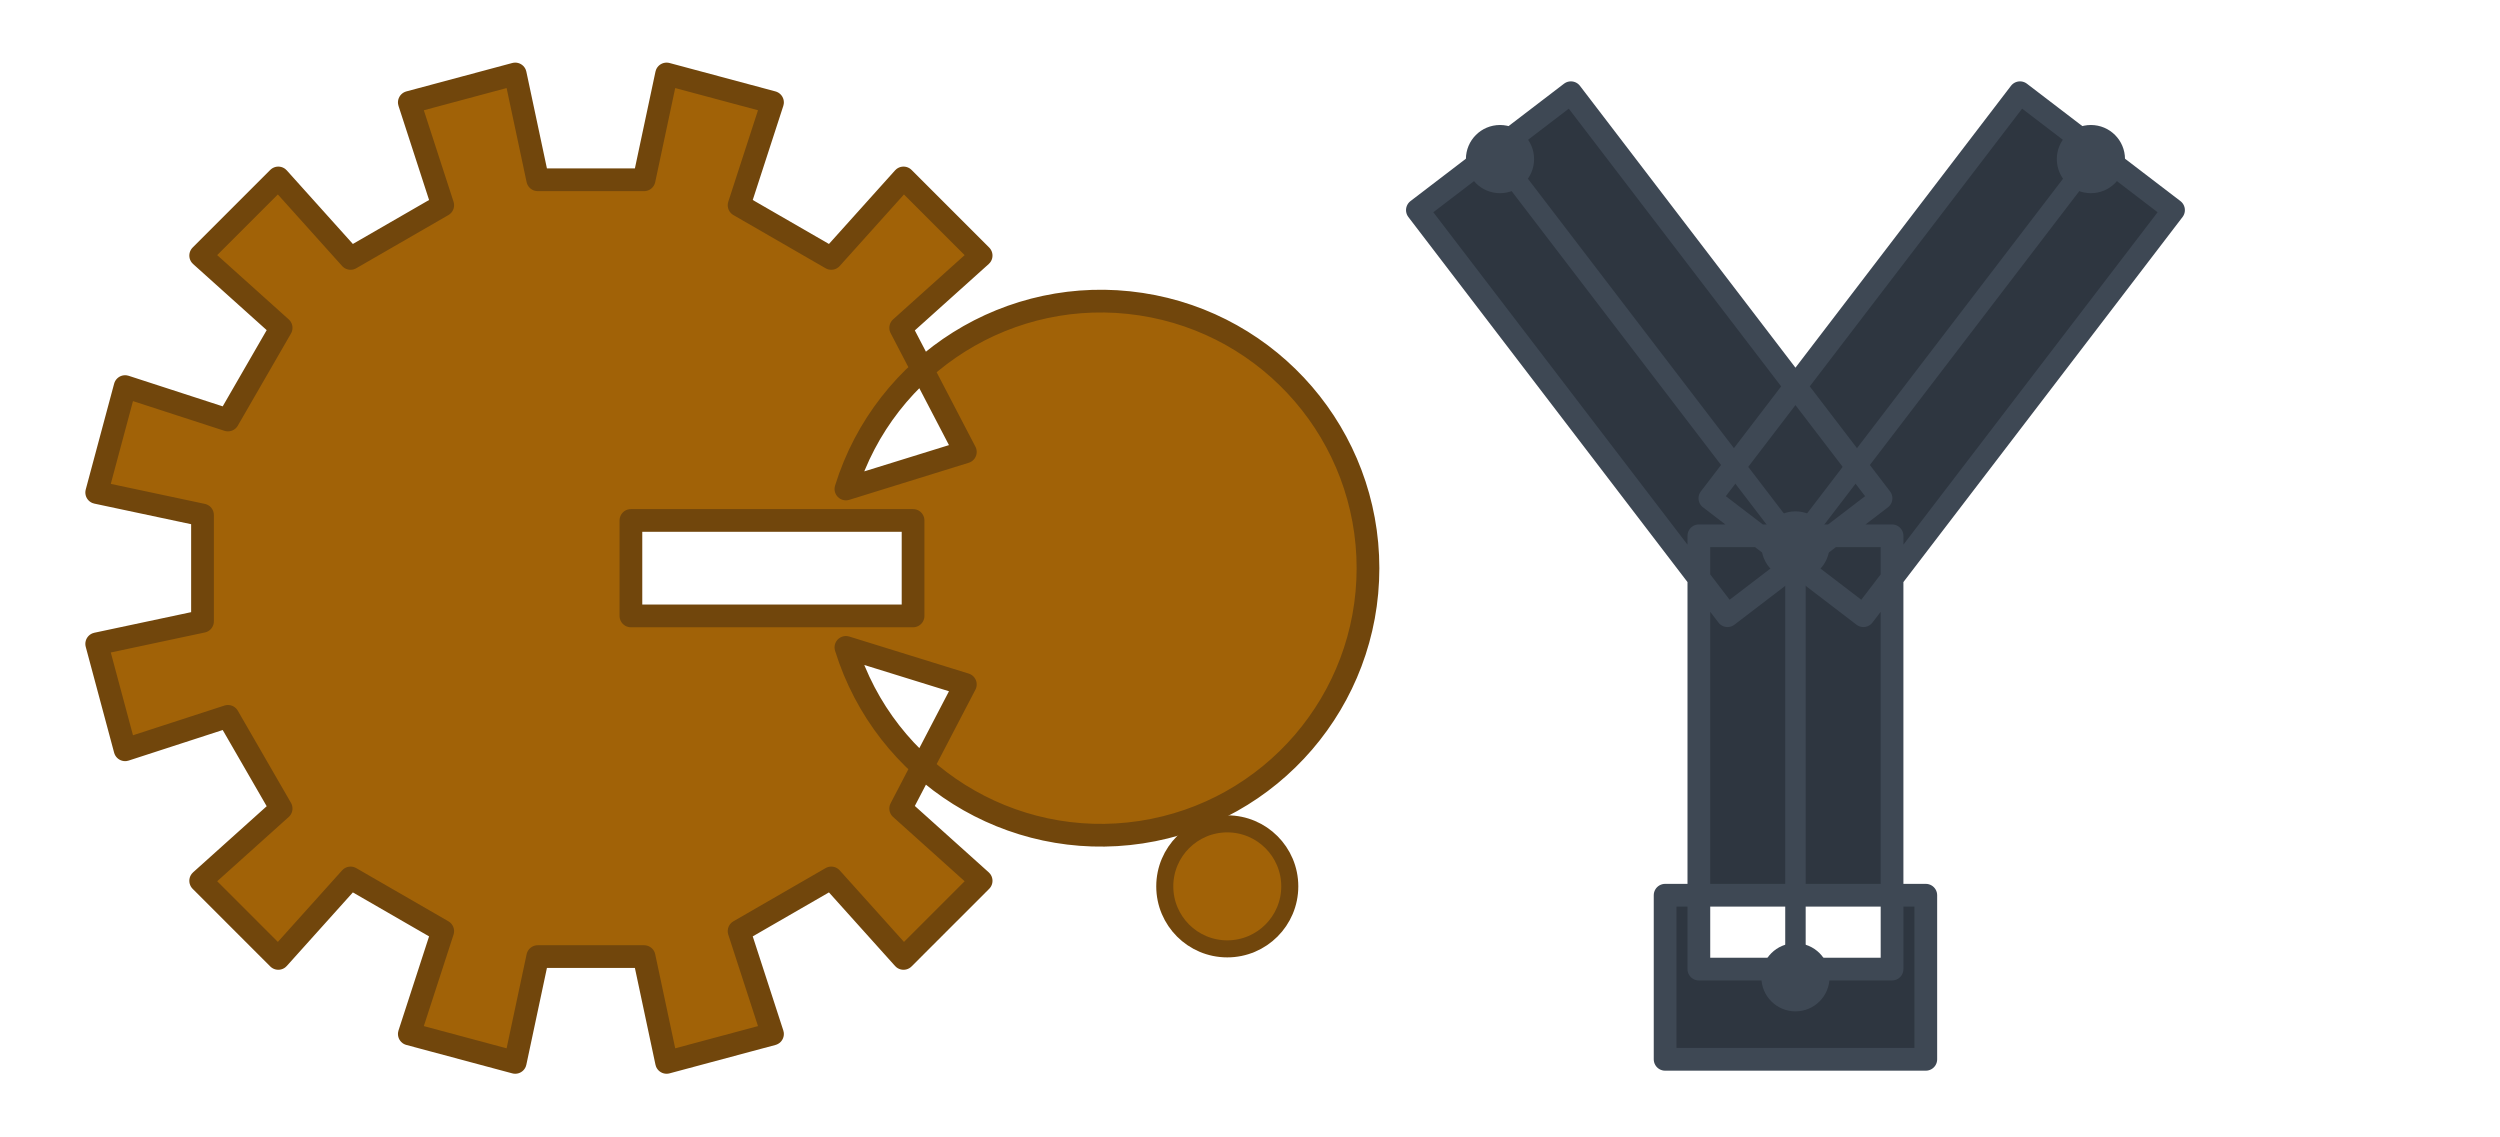
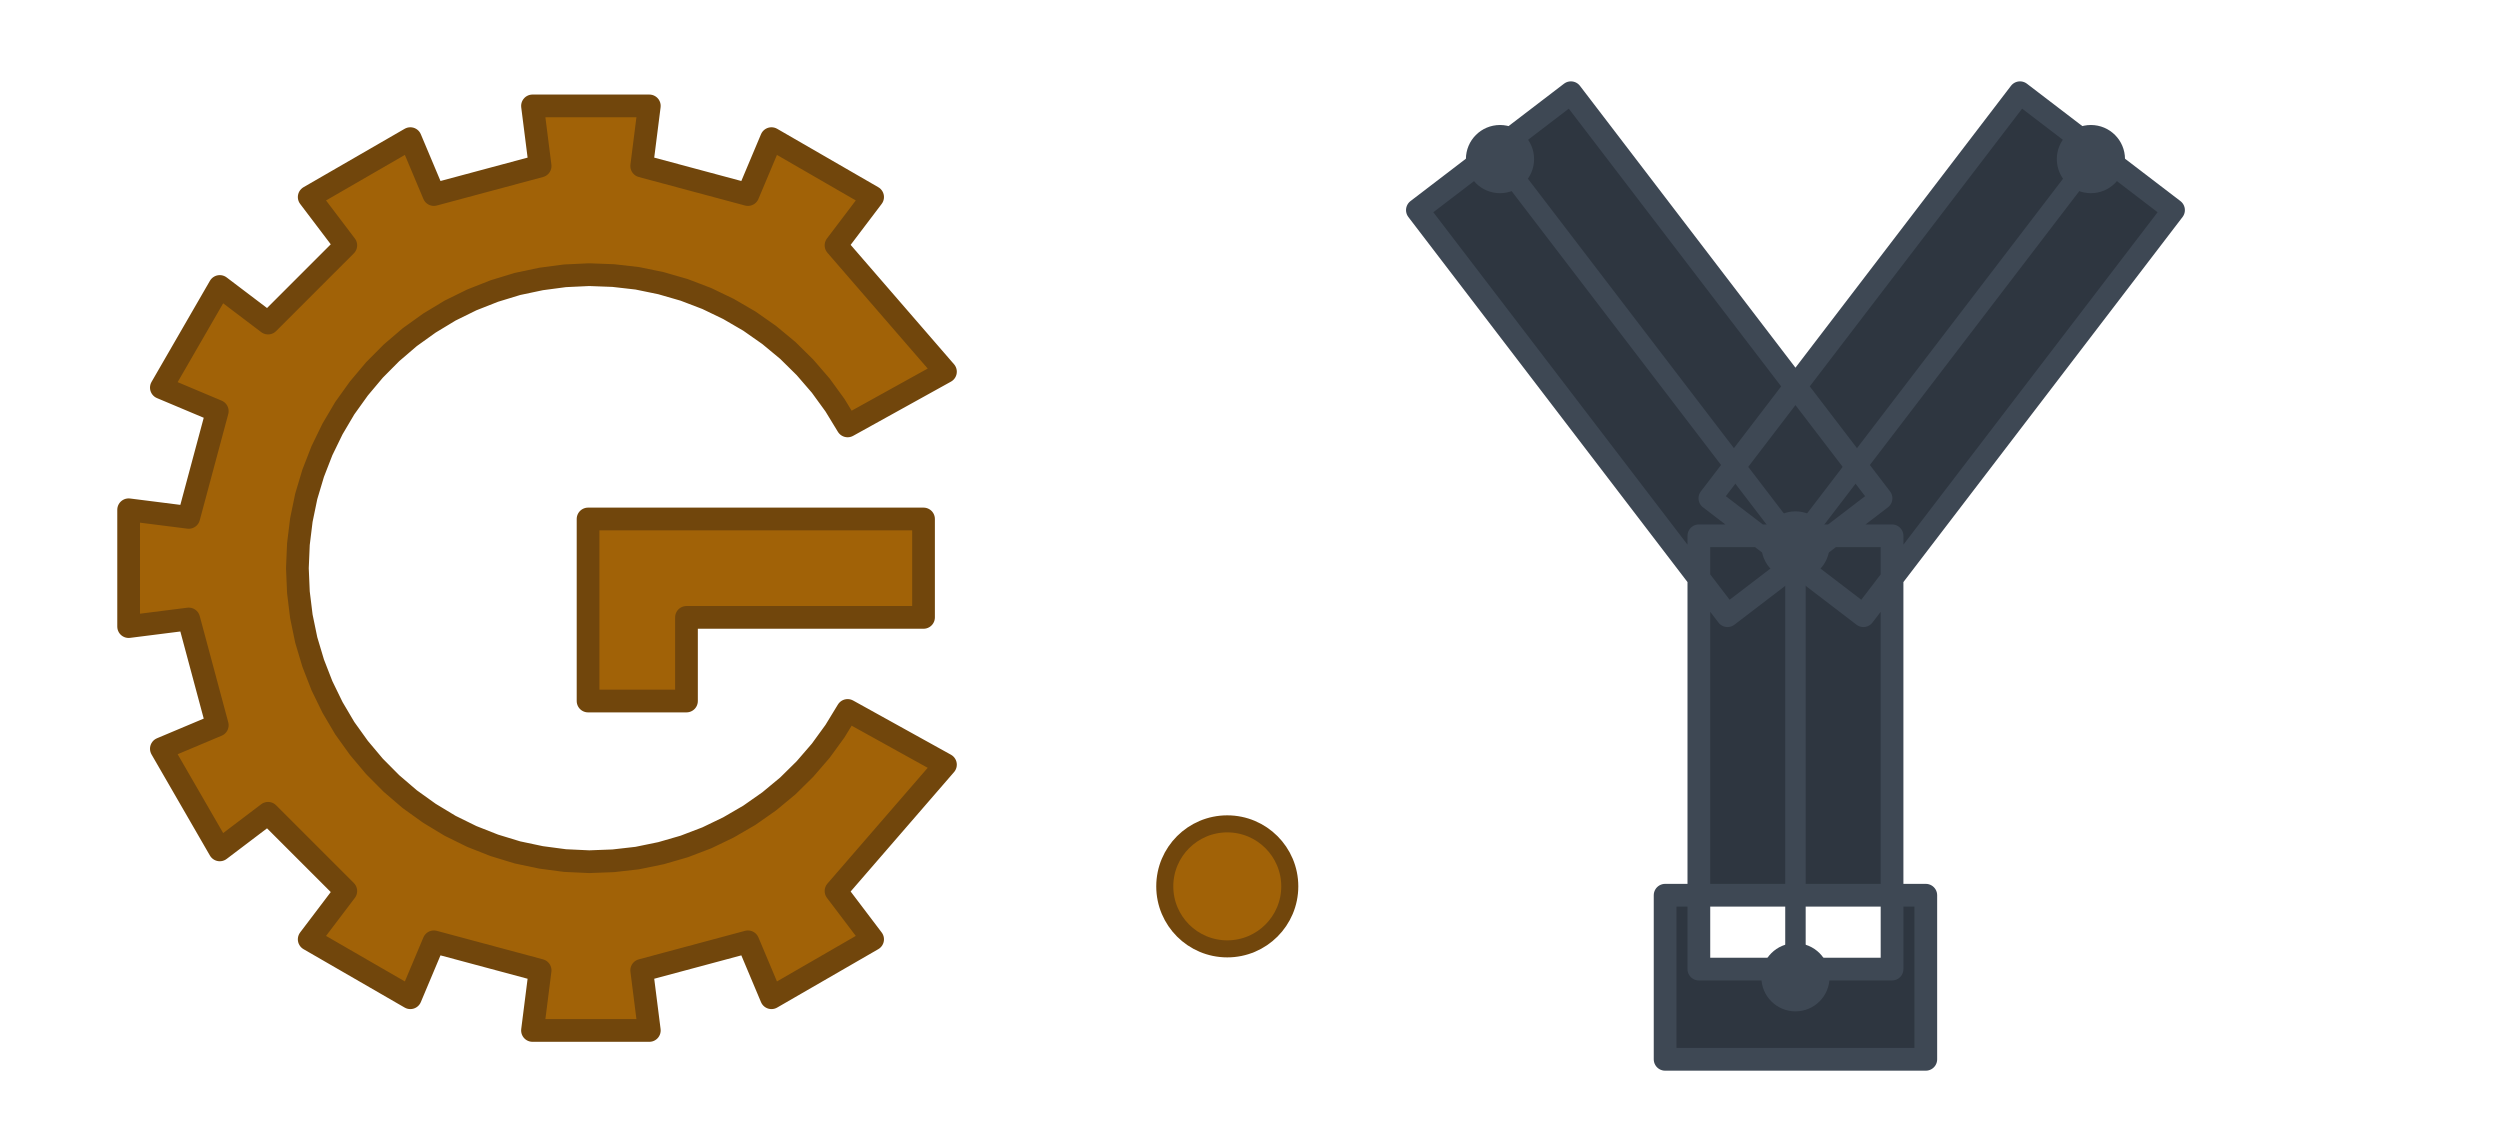
<svg xmlns="http://www.w3.org/2000/svg" viewBox="0 0 220 100" role="img" aria-labelledby="title desc">
  <defs>
    <style>
      .g-fill { fill: #a16207; }
-       .g-stroke { fill: none; stroke: #71460c; stroke-width: 2; stroke-linejoin: round; }
+       .g-stroke { fill: none; stroke: #71460c; stroke-width: 2; stroke-linejoin: round; stroke-linecap: round; }
      .dot { fill: #a16207; stroke: #71460c; stroke-width: 1.5; }
      .y-fill { fill: #2e3640; }
      .y-stroke { fill: none; stroke: #3e4854; stroke-width: 2; stroke-linejoin: round; }
      .circuit { color: #3e4854; }
      .circuit .nodes { fill: #3e4854; }
    </style>
  </defs>
  <g id="g">
-     <path class="g-fill" fill-rule="evenodd" d="M 84.95,60.23 L 79.26,71.15 L 86.34,77.51 L 79.51,84.34 L 73.15,77.26 L 65.04,81.94 L 67.98,90.99 L 58.66,93.49 L 56.68,84.18 L 47.32,84.18 L 45.34,93.49 L 36.02,90.99 L 38.96,81.94 L 30.85,77.26 L 24.49,84.34 L 17.66,77.51 L 24.74,71.15 L 20.06,63.04 L 11.01,65.98 L 8.51,56.66 L 17.82,54.68 L 17.82,45.32 L 8.51,43.34 L 11.01,34.02 L 20.06,36.96 L 24.74,28.85 L 17.66,22.49 L 24.49,15.66 L 30.85,22.74 L 38.96,18.06 L 36.02,9.01 L 45.34,6.51 L 47.32,15.82 L 56.68,15.82 L 58.66,6.51 L 67.98,9.01 L 65.04,18.06 L 73.15,22.74 L 79.51,15.66 L 86.34,22.49 L 79.26,28.85 L 84.95,39.77 L 74.44,43.03 A 23.50 23.50 0 1 1 74.44,56.97 Z M 55.52,45.80 H 80.35 V 54.20 H 55.52 Z" />
-     <path class="g-stroke" fill-rule="evenodd" d="M 84.95,60.23 L 79.26,71.15 L 86.34,77.51 L 79.51,84.34 L 73.15,77.26 L 65.04,81.94 L 67.98,90.99 L 58.66,93.49 L 56.68,84.18 L 47.32,84.18 L 45.34,93.49 L 36.02,90.99 L 38.96,81.94 L 30.85,77.26 L 24.49,84.34 L 17.66,77.51 L 24.74,71.15 L 20.06,63.04 L 11.01,65.98 L 8.51,56.66 L 17.82,54.68 L 17.82,45.32 L 8.51,43.34 L 11.01,34.02 L 20.06,36.96 L 24.74,28.85 L 17.66,22.49 L 24.49,15.66 L 30.85,22.74 L 38.96,18.06 L 36.02,9.01 L 45.34,6.51 L 47.32,15.82 L 56.68,15.82 L 58.66,6.51 L 67.98,9.01 L 65.04,18.06 L 73.15,22.74 L 79.51,15.66 L 86.34,22.49 L 79.26,28.85 L 84.95,39.77 L 74.44,43.03 A 23.50 23.50 0 1 1 74.44,56.97 Z" />
-     <path class="g-stroke" d="M 55.52,45.80 H 80.35 V 54.20 H 55.52 Z" />
+     <path class="g-fill" d="M 83.20,32.71 L 73.57,21.59 L 76.79,17.34 L 67.89,12.20 L 65.82,17.12 L 56.47,14.61 L 57.14,9.32 L 46.86,9.32 L 47.53,14.61 L 38.18,17.12 L 36.11,12.20 L 27.21,17.34 L 30.43,21.59 L 23.59,28.43 L 19.34,25.21 L 14.20,34.11 L 19.12,36.18 L 16.61,45.53 L 11.32,44.86 L 11.32,55.14 L 16.61,54.47 L 19.12,63.82 L 14.20,65.89 L 19.34,74.79 L 23.59,71.57 L 30.43,78.41 L 27.21,82.66 L 36.11,87.80 L 38.18,82.88 L 47.53,85.39 L 46.86,90.68 L 57.14,90.68 L 56.47,85.39 L 65.82,82.88 L 67.89,87.80 L 76.79,82.66 L 73.57,78.41 L 83.20,67.29 L 74.59,62.52 L 73.48,64.34 L 72.23,66.06 L 70.84,67.67 L 69.33,69.16 L 67.69,70.52 L 65.95,71.74 L 64.11,72.81 L 62.20,73.73 L 60.21,74.49 L 58.17,75.08 L 56.08,75.51 L 53.97,75.75 L 51.85,75.83 L 49.72,75.73 L 47.61,75.45 L 45.53,75.01 L 43.50,74.39 L 41.52,73.61 L 39.61,72.67 L 37.79,71.57 L 36.06,70.33 L 34.45,68.95 L 32.95,67.44 L 31.58,65.81 L 30.34,64.08 L 29.26,62.25 L 28.33,60.34 L 27.56,58.36 L 26.95,56.32 L 26.52,54.24 L 26.26,52.12 L 26.17,50.00 L 26.26,47.88 L 26.52,45.76 L 26.95,43.68 L 27.56,41.64 L 28.33,39.66 L 29.26,37.75 L 30.34,35.92 L 31.58,34.19 L 32.95,32.56 L 34.45,31.05 L 36.06,29.67 L 37.79,28.43 L 39.61,27.33 L 41.52,26.39 L 43.50,25.61 L 45.53,24.99 L 47.61,24.55 L 49.72,24.27 L 51.85,24.17 L 53.97,24.25 L 56.08,24.49 L 58.17,24.92 L 60.21,25.51 L 62.20,26.27 L 64.11,27.19 L 65.95,28.26 L 67.69,29.48 L 69.33,30.84 L 70.84,32.33 L 72.23,33.94 L 73.48,35.66 L 74.59,37.48 L 83.20,32.71 Z M 81.27,45.67 L 51.75,45.67 L 51.75,61.69 L 60.41,61.69 L 60.41,54.33 L 81.27,54.33 Z" />
+     <path class="g-stroke" d="M 83.20,32.71 L 73.57,21.59 L 76.79,17.34 L 67.89,12.20 L 65.82,17.12 L 56.47,14.61 L 57.14,9.32 L 46.86,9.32 L 47.53,14.61 L 38.18,17.12 L 36.11,12.20 L 27.21,17.34 L 30.43,21.59 L 23.59,28.43 L 19.34,25.21 L 14.20,34.11 L 19.12,36.18 L 16.61,45.53 L 11.32,44.86 L 11.32,55.14 L 16.61,54.47 L 19.12,63.82 L 14.20,65.89 L 19.34,74.79 L 23.59,71.57 L 30.43,78.41 L 27.21,82.66 L 36.11,87.80 L 38.18,82.88 L 47.53,85.39 L 46.86,90.68 L 57.14,90.68 L 56.47,85.39 L 65.82,82.88 L 67.89,87.80 L 76.79,82.66 L 73.57,78.41 L 83.20,67.29 L 74.59,62.52 L 73.48,64.34 L 72.23,66.06 L 70.84,67.67 L 69.33,69.16 L 67.69,70.52 L 65.95,71.74 L 64.11,72.81 L 62.20,73.73 L 60.21,74.49 L 58.17,75.08 L 56.08,75.51 L 53.97,75.75 L 51.85,75.83 L 49.72,75.73 L 47.61,75.45 L 45.53,75.01 L 43.50,74.39 L 41.52,73.61 L 39.61,72.67 L 37.79,71.57 L 36.06,70.33 L 34.45,68.95 L 32.95,67.44 L 31.58,65.81 L 30.34,64.08 L 29.26,62.25 L 28.33,60.34 L 27.56,58.36 L 26.95,56.32 L 26.52,54.24 L 26.26,52.12 L 26.17,50.00 L 26.26,47.88 L 26.52,45.76 L 26.95,43.68 L 27.56,41.64 L 28.33,39.66 L 29.26,37.75 L 30.34,35.92 L 31.58,34.19 L 32.95,32.56 L 34.45,31.05 L 36.06,29.67 L 37.79,28.43 L 39.61,27.33 L 41.52,26.39 L 43.50,25.61 L 45.53,24.99 L 47.61,24.55 L 49.72,24.27 L 51.85,24.17 L 53.97,24.25 L 56.08,24.49 L 58.17,24.92 L 60.21,25.51 L 62.20,26.27 L 64.11,27.19 L 65.95,28.26 L 67.69,29.48 L 69.33,30.84 L 70.84,32.33 L 72.23,33.94 L 73.48,35.66 L 74.59,37.48 L 83.20,32.71 Z" />
+     <path class="g-stroke" d="M 81.27,45.67 L 51.75,45.67 L 51.75,61.69 L 60.41,61.69 L 60.41,54.33 L 81.27,54.33 Z" />
  </g>
  <g id="dot">
    <circle class="dot" cx="108" cy="78" r="5.5" />
  </g>
  <g id="y">
    <path class="y-fill" d="M 124.73,18.49 L 152.02,54.18 L 165.53,43.85 L 138.24,8.16 Z M 177.76,8.16 L 150.47,43.85 L 163.98,54.18 L 191.27,18.49 Z M 149.50,47.15 L 149.50,85.28 L 166.50,85.28 L 166.50,47.15 Z M 146.53,78.78 H 169.47 V 93.22 H 146.53 Z" />
    <circle class="y-fill" cx="158.00" cy="48.00" r="8.93" />
    <path class="y-stroke" d="M 124.73,18.49 L 152.02,54.18 L 165.53,43.85 L 138.24,8.16 Z M 177.76,8.16 L 150.47,43.85 L 163.98,54.18 L 191.27,18.49 Z M 149.50,47.15 L 149.50,85.28 L 166.50,85.28 L 166.50,47.15 Z M 146.53,78.78 H 169.47 V 93.22 H 146.53 Z" />
    <g class="circuit">
      <g fill="none" stroke="currentColor" stroke-width="1.8" stroke-linecap="round">
        <line x1="132.00" y1="14.00" x2="158.00" y2="48.00" />
        <line x1="184.00" y1="14.00" x2="158.00" y2="48.00" />
        <line x1="158.00" y1="48.00" x2="158.00" y2="86.00" />
      </g>
      <g class="nodes" fill="currentColor" stroke="none">
        <circle cx="132.00" cy="14.00" r="3.00" />
        <circle cx="184.00" cy="14.00" r="3.00" />
        <circle cx="158.00" cy="48.00" r="3.00" />
        <circle cx="158.00" cy="86.00" r="3.00" />
      </g>
    </g>
  </g>
</svg>
